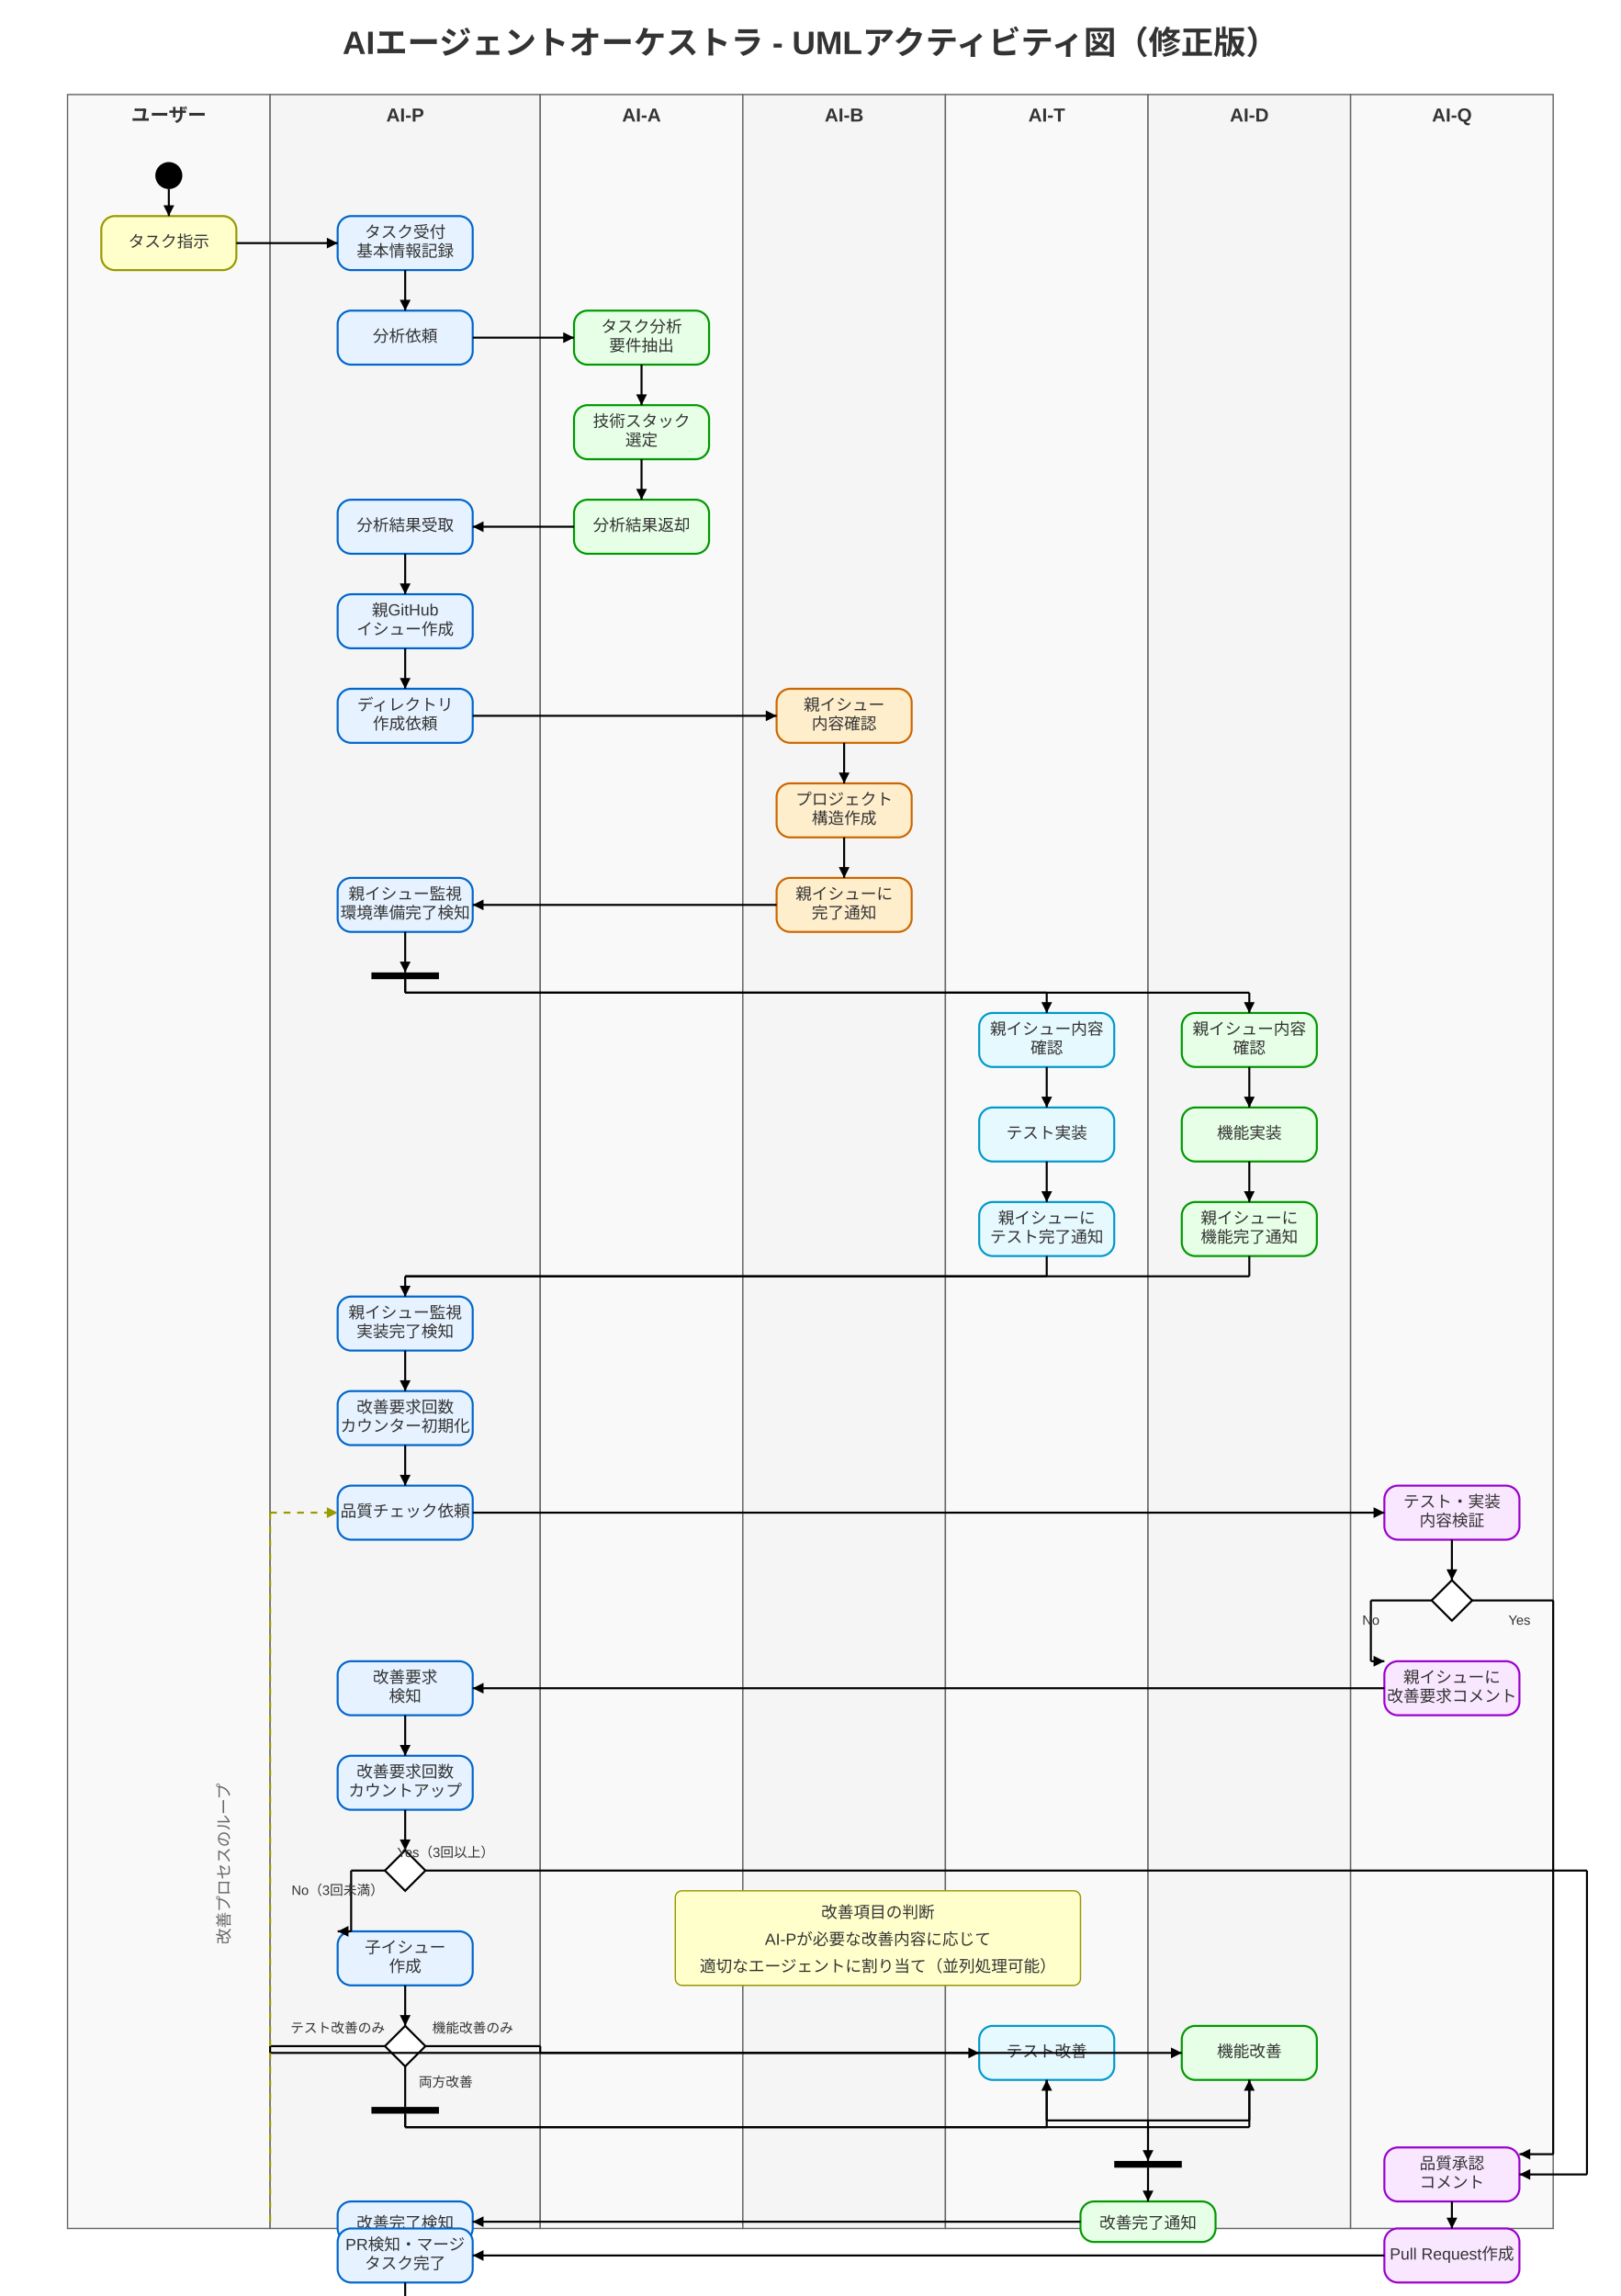
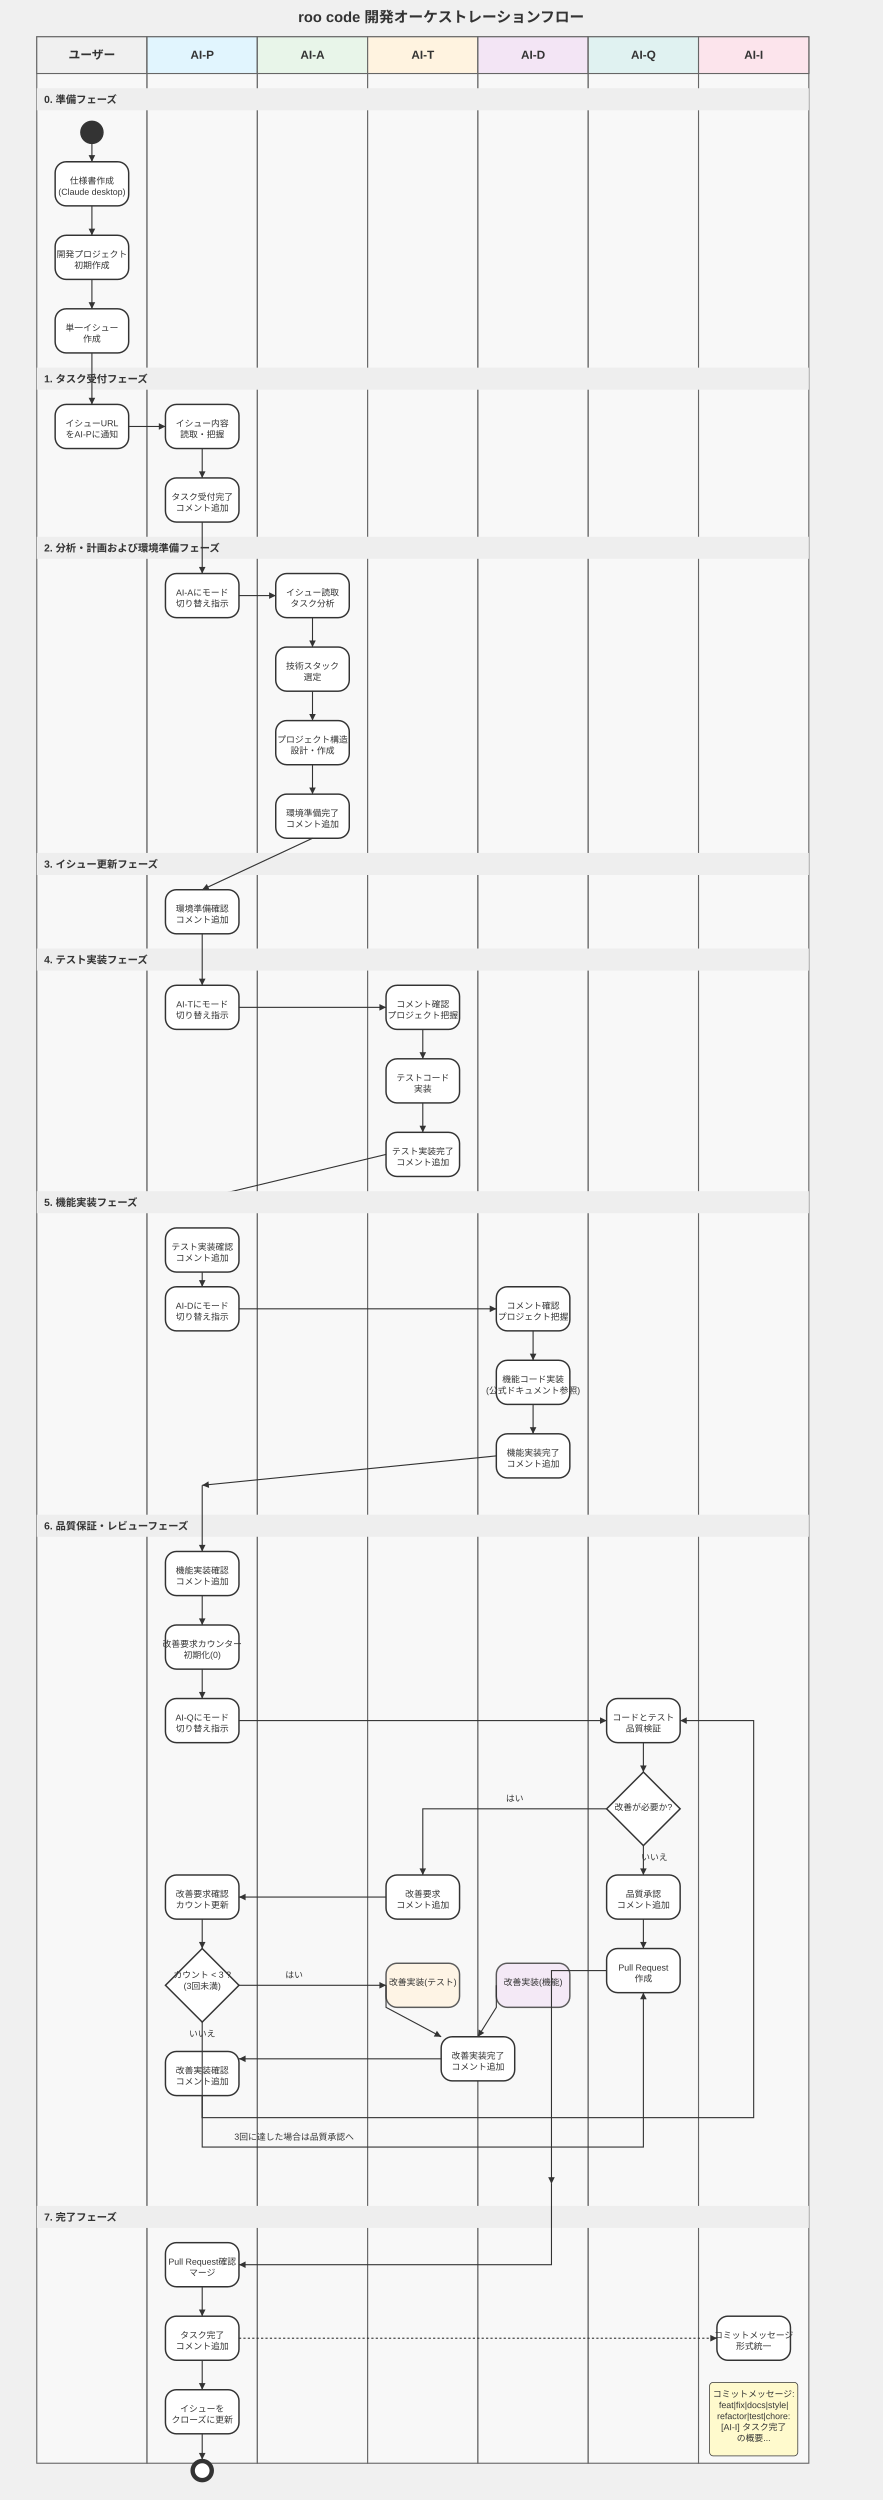
- <svg xmlns="http://www.w3.org/2000/svg" viewBox="0 0 1200 1700">
-   <rect width="1200" height="1700" fill="#ffffff" />
-   <text x="600" y="40" font-family="Arial, sans-serif" font-size="24" font-weight="bold" text-anchor="middle" fill="#333">AIエージェントオーケストラ - UMLアクティビティ図（修正版）</text>
-   <rect x="50" y="70" width="150" height="1580" fill="#f9f9f9" stroke="#666666" stroke-width="1" />
-   <rect x="200" y="70" width="200" height="1580" fill="#f5f5f5" stroke="#666666" stroke-width="1" />
-   <rect x="400" y="70" width="150" height="1580" fill="#f9f9f9" stroke="#666666" stroke-width="1" />
-   <rect x="550" y="70" width="150" height="1580" fill="#f5f5f5" stroke="#666666" stroke-width="1" />
-   <rect x="700" y="70" width="150" height="1580" fill="#f9f9f9" stroke="#666666" stroke-width="1" />
-   <rect x="850" y="70" width="150" height="1580" fill="#f5f5f5" stroke="#666666" stroke-width="1" />
-   <rect x="1000" y="70" width="150" height="1580" fill="#f9f9f9" stroke="#666666" stroke-width="1" />
-   <text x="125" y="90" font-family="Arial, sans-serif" font-size="14" font-weight="bold" text-anchor="middle" fill="#333">ユーザー</text>
-   <text x="300" y="90" font-family="Arial, sans-serif" font-size="14" font-weight="bold" text-anchor="middle" fill="#333">AI-P</text>
-   <text x="475" y="90" font-family="Arial, sans-serif" font-size="14" font-weight="bold" text-anchor="middle" fill="#333">AI-A</text>
-   <text x="625" y="90" font-family="Arial, sans-serif" font-size="14" font-weight="bold" text-anchor="middle" fill="#333">AI-B</text>
-   <text x="775" y="90" font-family="Arial, sans-serif" font-size="14" font-weight="bold" text-anchor="middle" fill="#333">AI-T</text>
-   <text x="925" y="90" font-family="Arial, sans-serif" font-size="14" font-weight="bold" text-anchor="middle" fill="#333">AI-D</text>
-   <text x="1075" y="90" font-family="Arial, sans-serif" font-size="14" font-weight="bold" text-anchor="middle" fill="#333">AI-Q</text>
-   <circle cx="125" cy="130" r="10" fill="#000000" />
-   <rect x="75" y="160" width="100" height="40" rx="10" ry="10" fill="#ffffcc" stroke="#999900" stroke-width="1.5" />
-   <text x="125" y="183" font-family="Arial, sans-serif" font-size="12" text-anchor="middle" fill="#333">タスク指示</text>
-   <line x1="125" y1="140" x2="125" y2="160" stroke="#000000" stroke-width="1.5" />
-   <polygon points="125,160 121,152 129,152" fill="#000000" />
-   <rect x="250" y="160" width="100" height="40" rx="10" ry="10" fill="#e6f2ff" stroke="#0066cc" stroke-width="1.5" />
-   <text x="300" y="176" font-family="Arial, sans-serif" font-size="12" text-anchor="middle" fill="#333">タスク受付</text>
-   <text x="300" y="190" font-family="Arial, sans-serif" font-size="12" text-anchor="middle" fill="#333">基本情報記録</text>
-   <line x1="175" y1="180" x2="250" y2="180" stroke="#000000" stroke-width="1.5" />
-   <polygon points="250,180 242,176 242,184" fill="#000000" />
-   <rect x="250" y="230" width="100" height="40" rx="10" ry="10" fill="#e6f2ff" stroke="#0066cc" stroke-width="1.5" />
-   <text x="300" y="253" font-family="Arial, sans-serif" font-size="12" text-anchor="middle" fill="#333">分析依頼</text>
-   <line x1="300" y1="200" x2="300" y2="230" stroke="#000000" stroke-width="1.5" />
-   <polygon points="300,230 296,222 304,222" fill="#000000" />
-   <rect x="425" y="230" width="100" height="40" rx="10" ry="10" fill="#e6ffe6" stroke="#009900" stroke-width="1.5" />
-   <text x="475" y="246" font-family="Arial, sans-serif" font-size="12" text-anchor="middle" fill="#333">タスク分析</text>
-   <text x="475" y="260" font-family="Arial, sans-serif" font-size="12" text-anchor="middle" fill="#333">要件抽出</text>
-   <line x1="350" y1="250" x2="425" y2="250" stroke="#000000" stroke-width="1.5" />
-   <polygon points="425,250 417,246 417,254" fill="#000000" />
-   <rect x="425" y="300" width="100" height="40" rx="10" ry="10" fill="#e6ffe6" stroke="#009900" stroke-width="1.5" />
-   <text x="475" y="316" font-family="Arial, sans-serif" font-size="12" text-anchor="middle" fill="#333">技術スタック</text>
-   <text x="475" y="330" font-family="Arial, sans-serif" font-size="12" text-anchor="middle" fill="#333">選定</text>
-   <line x1="475" y1="270" x2="475" y2="300" stroke="#000000" stroke-width="1.5" />
-   <polygon points="475,300 471,292 479,292" fill="#000000" />
-   <rect x="425" y="370" width="100" height="40" rx="10" ry="10" fill="#e6ffe6" stroke="#009900" stroke-width="1.5" />
-   <text x="475" y="393" font-family="Arial, sans-serif" font-size="12" text-anchor="middle" fill="#333">分析結果返却</text>
-   <line x1="475" y1="340" x2="475" y2="370" stroke="#000000" stroke-width="1.5" />
-   <polygon points="475,370 471,362 479,362" fill="#000000" />
-   <rect x="250" y="370" width="100" height="40" rx="10" ry="10" fill="#e6f2ff" stroke="#0066cc" stroke-width="1.5" />
-   <text x="300" y="393" font-family="Arial, sans-serif" font-size="12" text-anchor="middle" fill="#333">分析結果受取</text>
-   <line x1="425" y1="390" x2="350" y2="390" stroke="#000000" stroke-width="1.5" />
-   <polygon points="350,390 358,386 358,394" fill="#000000" />
-   <rect x="250" y="440" width="100" height="40" rx="10" ry="10" fill="#e6f2ff" stroke="#0066cc" stroke-width="1.5" />
-   <text x="300" y="456" font-family="Arial, sans-serif" font-size="12" text-anchor="middle" fill="#333">親GitHub</text>
-   <text x="300" y="470" font-family="Arial, sans-serif" font-size="12" text-anchor="middle" fill="#333">イシュー作成</text>
-   <line x1="300" y1="410" x2="300" y2="440" stroke="#000000" stroke-width="1.5" />
-   <polygon points="300,440 296,432 304,432" fill="#000000" />
-   <rect x="250" y="510" width="100" height="40" rx="10" ry="10" fill="#e6f2ff" stroke="#0066cc" stroke-width="1.5" />
-   <text x="300" y="526" font-family="Arial, sans-serif" font-size="12" text-anchor="middle" fill="#333">ディレクトリ</text>
-   <text x="300" y="540" font-family="Arial, sans-serif" font-size="12" text-anchor="middle" fill="#333">作成依頼</text>
-   <line x1="300" y1="480" x2="300" y2="510" stroke="#000000" stroke-width="1.5" />
-   <polygon points="300,510 296,502 304,502" fill="#000000" />
-   <rect x="575" y="510" width="100" height="40" rx="10" ry="10" fill="#ffeecc" stroke="#cc6600" stroke-width="1.5" />
-   <text x="625" y="526" font-family="Arial, sans-serif" font-size="12" text-anchor="middle" fill="#333">親イシュー</text>
-   <text x="625" y="540" font-family="Arial, sans-serif" font-size="12" text-anchor="middle" fill="#333">内容確認</text>
-   <line x1="350" y1="530" x2="575" y2="530" stroke="#000000" stroke-width="1.5" />
-   <polygon points="575,530 567,526 567,534" fill="#000000" />
-   <rect x="575" y="580" width="100" height="40" rx="10" ry="10" fill="#ffeecc" stroke="#cc6600" stroke-width="1.5" />
-   <text x="625" y="596" font-family="Arial, sans-serif" font-size="12" text-anchor="middle" fill="#333">プロジェクト</text>
-   <text x="625" y="610" font-family="Arial, sans-serif" font-size="12" text-anchor="middle" fill="#333">構造作成</text>
-   <line x1="625" y1="550" x2="625" y2="580" stroke="#000000" stroke-width="1.5" />
-   <polygon points="625,580 621,572 629,572" fill="#000000" />
-   <rect x="575" y="650" width="100" height="40" rx="10" ry="10" fill="#ffeecc" stroke="#cc6600" stroke-width="1.5" />
-   <text x="625" y="666" font-family="Arial, sans-serif" font-size="12" text-anchor="middle" fill="#333">親イシューに</text>
-   <text x="625" y="680" font-family="Arial, sans-serif" font-size="12" text-anchor="middle" fill="#333">完了通知</text>
-   <line x1="625" y1="620" x2="625" y2="650" stroke="#000000" stroke-width="1.5" />
-   <polygon points="625,650 621,642 629,642" fill="#000000" />
-   <rect x="250" y="650" width="100" height="40" rx="10" ry="10" fill="#e6f2ff" stroke="#0066cc" stroke-width="1.5" />
-   <text x="300" y="666" font-family="Arial, sans-serif" font-size="12" text-anchor="middle" fill="#333">親イシュー監視</text>
-   <text x="300" y="680" font-family="Arial, sans-serif" font-size="12" text-anchor="middle" fill="#333">環境準備完了検知</text>
-   <line x1="575" y1="670" x2="350" y2="670" stroke="#000000" stroke-width="1.5" />
-   <polygon points="350,670 358,666 358,674" fill="#000000" />
-   <rect x="275" y="720" width="50" height="5" fill="#000000" />
-   <line x1="300" y1="690" x2="300" y2="720" stroke="#000000" stroke-width="1.5" />
-   <polygon points="300,720 296,712 304,712" fill="#000000" />
-   <rect x="725" y="750" width="100" height="40" rx="10" ry="10" fill="#e6f9ff" stroke="#0099cc" stroke-width="1.5" />
-   <text x="775" y="766" font-family="Arial, sans-serif" font-size="12" text-anchor="middle" fill="#333">親イシュー内容</text>
-   <text x="775" y="780" font-family="Arial, sans-serif" font-size="12" text-anchor="middle" fill="#333">確認</text>
-   <line x1="300" y1="725" x2="300" y2="735" stroke="#000000" stroke-width="1.5" />
-   <line x1="300" y1="735" x2="775" y2="735" stroke="#000000" stroke-width="1.5" />
-   <line x1="775" y1="735" x2="775" y2="750" stroke="#000000" stroke-width="1.5" />
-   <polygon points="775,750 771,742 779,742" fill="#000000" />
-   <rect x="725" y="820" width="100" height="40" rx="10" ry="10" fill="#e6f9ff" stroke="#0099cc" stroke-width="1.5" />
-   <text x="775" y="843" font-family="Arial, sans-serif" font-size="12" text-anchor="middle" fill="#333">テスト実装</text>
-   <line x1="775" y1="790" x2="775" y2="820" stroke="#000000" stroke-width="1.5" />
-   <polygon points="775,820 771,812 779,812" fill="#000000" />
-   <rect x="725" y="890" width="100" height="40" rx="10" ry="10" fill="#e6f9ff" stroke="#0099cc" stroke-width="1.5" />
-   <text x="775" y="906" font-family="Arial, sans-serif" font-size="12" text-anchor="middle" fill="#333">親イシューに</text>
-   <text x="775" y="920" font-family="Arial, sans-serif" font-size="12" text-anchor="middle" fill="#333">テスト完了通知</text>
-   <line x1="775" y1="860" x2="775" y2="890" stroke="#000000" stroke-width="1.5" />
-   <polygon points="775,890 771,882 779,882" fill="#000000" />
-   <rect x="875" y="750" width="100" height="40" rx="10" ry="10" fill="#e6ffe6" stroke="#009900" stroke-width="1.5" />
-   <text x="925" y="766" font-family="Arial, sans-serif" font-size="12" text-anchor="middle" fill="#333">親イシュー内容</text>
-   <text x="925" y="780" font-family="Arial, sans-serif" font-size="12" text-anchor="middle" fill="#333">確認</text>
-   <line x1="300" y1="725" x2="300" y2="735" stroke="#000000" stroke-width="1.5" />
-   <line x1="300" y1="735" x2="925" y2="735" stroke="#000000" stroke-width="1.5" />
-   <line x1="925" y1="735" x2="925" y2="750" stroke="#000000" stroke-width="1.5" />
-   <polygon points="925,750 921,742 929,742" fill="#000000" />
-   <rect x="875" y="820" width="100" height="40" rx="10" ry="10" fill="#e6ffe6" stroke="#009900" stroke-width="1.5" />
-   <text x="925" y="843" font-family="Arial, sans-serif" font-size="12" text-anchor="middle" fill="#333">機能実装</text>
-   <line x1="925" y1="790" x2="925" y2="820" stroke="#000000" stroke-width="1.5" />
-   <polygon points="925,820 921,812 929,812" fill="#000000" />
-   <rect x="875" y="890" width="100" height="40" rx="10" ry="10" fill="#e6ffe6" stroke="#009900" stroke-width="1.5" />
-   <text x="925" y="906" font-family="Arial, sans-serif" font-size="12" text-anchor="middle" fill="#333">親イシューに</text>
-   <text x="925" y="920" font-family="Arial, sans-serif" font-size="12" text-anchor="middle" fill="#333">機能完了通知</text>
-   <line x1="925" y1="860" x2="925" y2="890" stroke="#000000" stroke-width="1.5" />
-   <polygon points="925,890 921,882 929,882" fill="#000000" />
-   <rect x="250" y="960" width="100" height="40" rx="10" ry="10" fill="#e6f2ff" stroke="#0066cc" stroke-width="1.5" />
-   <text x="300" y="976" font-family="Arial, sans-serif" font-size="12" text-anchor="middle" fill="#333">親イシュー監視</text>
-   <text x="300" y="990" font-family="Arial, sans-serif" font-size="12" text-anchor="middle" fill="#333">実装完了検知</text>
-   <line x1="775" y1="930" x2="775" y2="945" stroke="#000000" stroke-width="1.5" />
-   <line x1="775" y1="945" x2="300" y2="945" stroke="#000000" stroke-width="1.5" />
-   <line x1="300" y1="945" x2="300" y2="960" stroke="#000000" stroke-width="1.5" />
-   <polygon points="300,960 296,952 304,952" fill="#000000" />
-   <line x1="925" y1="930" x2="925" y2="945" stroke="#000000" stroke-width="1.5" />
-   <line x1="925" y1="945" x2="300" y2="945" stroke="#000000" stroke-width="1.5" />
-   <rect x="250" y="1030" width="100" height="40" rx="10" ry="10" fill="#e6f2ff" stroke="#0066cc" stroke-width="1.5" />
-   <text x="300" y="1046" font-family="Arial, sans-serif" font-size="12" text-anchor="middle" fill="#333">改善要求回数</text>
-   <text x="300" y="1060" font-family="Arial, sans-serif" font-size="12" text-anchor="middle" fill="#333">カウンター初期化</text>
-   <line x1="300" y1="1000" x2="300" y2="1030" stroke="#000000" stroke-width="1.5" />
-   <polygon points="300,1030 296,1022 304,1022" fill="#000000" />
-   <rect x="250" y="1100" width="100" height="40" rx="10" ry="10" fill="#e6f2ff" stroke="#0066cc" stroke-width="1.5" />
-   <text x="300" y="1123" font-family="Arial, sans-serif" font-size="12" text-anchor="middle" fill="#333">品質チェック依頼</text>
-   <line x1="300" y1="1070" x2="300" y2="1100" stroke="#000000" stroke-width="1.5" />
-   <polygon points="300,1100 296,1092 304,1092" fill="#000000" />
-   <rect x="1025" y="1100" width="100" height="40" rx="10" ry="10" fill="#f9e6ff" stroke="#9900cc" stroke-width="1.5" />
-   <text x="1075" y="1116" font-family="Arial, sans-serif" font-size="12" text-anchor="middle" fill="#333">テスト・実装</text>
-   <text x="1075" y="1130" font-family="Arial, sans-serif" font-size="12" text-anchor="middle" fill="#333">内容検証</text>
-   <line x1="350" y1="1120" x2="1025" y2="1120" stroke="#000000" stroke-width="1.5" />
-   <polygon points="1025,1120 1017,1116 1017,1124" fill="#000000" />
-   <polygon points="1075,1170 1090,1185 1075,1200 1060,1185" fill="#ffffff" stroke="#000000" stroke-width="1.5" />
-   <line x1="1075" y1="1140" x2="1075" y2="1170" stroke="#000000" stroke-width="1.5" />
-   <polygon points="1075,1170 1071,1162 1079,1162" fill="#000000" />
-   <rect x="1025" y="1230" width="100" height="40" rx="10" ry="10" fill="#f9e6ff" stroke="#9900cc" stroke-width="1.5" />
-   <text x="1075" y="1246" font-family="Arial, sans-serif" font-size="12" text-anchor="middle" fill="#333">親イシューに</text>
-   <text x="1075" y="1260" font-family="Arial, sans-serif" font-size="12" text-anchor="middle" fill="#333">改善要求コメント</text>
-   <line x1="1060" y1="1185" x2="1015" y2="1185" stroke="#000000" stroke-width="1.5" />
-   <line x1="1015" y1="1185" x2="1015" y2="1230" stroke="#000000" stroke-width="1.5" />
-   <line x1="1015" y1="1230" x2="1025" y2="1230" stroke="#000000" stroke-width="1.5" />
-   <polygon points="1025,1230 1017,1226 1017,1234" fill="#000000" />
-   <text x="1015" y="1203" font-family="Arial, sans-serif" font-size="10" text-anchor="middle" fill="#333">No</text>
-   <rect x="250" y="1230" width="100" height="40" rx="10" ry="10" fill="#e6f2ff" stroke="#0066cc" stroke-width="1.5" />
-   <text x="300" y="1246" font-family="Arial, sans-serif" font-size="12" text-anchor="middle" fill="#333">改善要求</text>
-   <text x="300" y="1260" font-family="Arial, sans-serif" font-size="12" text-anchor="middle" fill="#333">検知</text>
-   <line x1="1025" y1="1250" x2="350" y2="1250" stroke="#000000" stroke-width="1.5" />
-   <polygon points="350,1250 358,1246 358,1254" fill="#000000" />
-   <rect x="250" y="1300" width="100" height="40" rx="10" ry="10" fill="#e6f2ff" stroke="#0066cc" stroke-width="1.5" />
-   <text x="300" y="1316" font-family="Arial, sans-serif" font-size="12" text-anchor="middle" fill="#333">改善要求回数</text>
-   <text x="300" y="1330" font-family="Arial, sans-serif" font-size="12" text-anchor="middle" fill="#333">カウントアップ</text>
-   <line x1="300" y1="1270" x2="300" y2="1300" stroke="#000000" stroke-width="1.5" />
-   <polygon points="300,1300 296,1292 304,1292" fill="#000000" />
-   <polygon points="300,1370 315,1385 300,1400 285,1385" fill="#ffffff" stroke="#000000" stroke-width="1.5" />
-   <line x1="300" y1="1340" x2="300" y2="1370" stroke="#000000" stroke-width="1.5" />
-   <polygon points="300,1370 296,1362 304,1362" fill="#000000" />
-   <rect x="1025" y="1590" width="100" height="40" rx="10" ry="10" fill="#f9e6ff" stroke="#9900cc" stroke-width="1.5" />
-   <text x="1075" y="1606" font-family="Arial, sans-serif" font-size="12" text-anchor="middle" fill="#333">品質承認</text>
-   <text x="1075" y="1620" font-family="Arial, sans-serif" font-size="12" text-anchor="middle" fill="#333">コメント</text>
-   <line x1="1090" y1="1185" x2="1150" y2="1185" stroke="#000000" stroke-width="1.5" />
-   <line x1="1150" y1="1185" x2="1150" y2="1595" stroke="#000000" stroke-width="1.5" />
-   <line x1="1150" y1="1595" x2="1125" y2="1595" stroke="#000000" stroke-width="1.5" />
-   <polygon points="1125,1595 1133,1591 1133,1599" fill="#000000" />
-   <text x="1125" y="1203" font-family="Arial, sans-serif" font-size="10" text-anchor="middle" fill="#333">Yes</text>
-   <line x1="315" y1="1385" x2="1175" y2="1385" stroke="#000000" stroke-width="1.5" />
-   <line x1="1175" y1="1385" x2="1175" y2="1610" stroke="#000000" stroke-width="1.5" />
-   <line x1="1175" y1="1610" x2="1125" y2="1610" stroke="#000000" stroke-width="1.5" />
-   <polygon points="1125,1610 1133,1606 1133,1614" fill="#000000" />
-   <text x="330" y="1375" font-family="Arial, sans-serif" font-size="10" text-anchor="middle" fill="#333">Yes（3回以上）</text>
-   <rect x="250" y="1430" width="100" height="40" rx="10" ry="10" fill="#e6f2ff" stroke="#0066cc" stroke-width="1.5" />
-   <text x="300" y="1446" font-family="Arial, sans-serif" font-size="12" text-anchor="middle" fill="#333">子イシュー</text>
-   <text x="300" y="1460" font-family="Arial, sans-serif" font-size="12" text-anchor="middle" fill="#333">作成</text>
-   <line x1="285" y1="1385" x2="260" y2="1385" stroke="#000000" stroke-width="1.5" />
-   <line x1="260" y1="1385" x2="260" y2="1430" stroke="#000000" stroke-width="1.5" />
-   <line x1="260" y1="1430" x2="250" y2="1430" stroke="#000000" stroke-width="1.5" />
-   <polygon points="250,1430 258,1426 258,1434" fill="#000000" />
-   <text x="250" y="1403" font-family="Arial, sans-serif" font-size="10" text-anchor="middle" fill="#333">No（3回未満）</text>
-   <polygon points="300,1500 315,1515 300,1530 285,1515" fill="#ffffff" stroke="#000000" stroke-width="1.5" />
-   <line x1="300" y1="1470" x2="300" y2="1500" stroke="#000000" stroke-width="1.5" />
-   <polygon points="300,1500 296,1492 304,1492" fill="#000000" />
-   <line x1="285" y1="1515" x2="200" y2="1515" stroke="#000000" stroke-width="1.5" />
-   <text x="250" y="1505" font-family="Arial, sans-serif" font-size="10" text-anchor="middle" fill="#333">テスト改善のみ</text>
-   <line x1="315" y1="1515" x2="400" y2="1515" stroke="#000000" stroke-width="1.5" />
-   <text x="350" y="1505" font-family="Arial, sans-serif" font-size="10" text-anchor="middle" fill="#333">機能改善のみ</text>
-   <line x1="300" y1="1530" x2="300" y2="1560" stroke="#000000" stroke-width="1.5" />
-   <text x="330" y="1545" font-family="Arial, sans-serif" font-size="10" text-anchor="middle" fill="#333">両方改善</text>
-   <rect x="275" y="1560" width="50" height="5" fill="#000000" />
-   <rect x="725" y="1500" width="100" height="40" rx="10" ry="10" fill="#e6f9ff" stroke="#0099cc" stroke-width="1.5" />
-   <text x="775" y="1523" font-family="Arial, sans-serif" font-size="12" text-anchor="middle" fill="#333">テスト改善</text>
-   <line x1="200" y1="1515" x2="200" y2="1520" stroke="#000000" stroke-width="1.5" />
-   <line x1="200" y1="1520" x2="725" y2="1520" stroke="#000000" stroke-width="1.5" />
-   <polygon points="725,1520 717,1516 717,1524" fill="#000000" />
-   <rect x="875" y="1500" width="100" height="40" rx="10" ry="10" fill="#e6ffe6" stroke="#009900" stroke-width="1.5" />
-   <text x="925" y="1523" font-family="Arial, sans-serif" font-size="12" text-anchor="middle" fill="#333">機能改善</text>
-   <line x1="400" y1="1515" x2="400" y2="1520" stroke="#000000" stroke-width="1.5" />
-   <line x1="400" y1="1520" x2="875" y2="1520" stroke="#000000" stroke-width="1.5" />
-   <polygon points="875,1520 867,1516 867,1524" fill="#000000" />
-   <line x1="300" y1="1565" x2="300" y2="1575" stroke="#000000" stroke-width="1.5" />
-   <line x1="300" y1="1575" x2="775" y2="1575" stroke="#000000" stroke-width="1.5" />
-   <line x1="775" y1="1575" x2="775" y2="1540" stroke="#000000" stroke-width="1.5" />
-   <polygon points="775,1540 771,1548 779,1548" fill="#000000" />
-   <line x1="300" y1="1565" x2="300" y2="1575" stroke="#000000" stroke-width="1.5" />
-   <line x1="300" y1="1575" x2="925" y2="1575" stroke="#000000" stroke-width="1.5" />
-   <line x1="925" y1="1575" x2="925" y2="1540" stroke="#000000" stroke-width="1.5" />
-   <polygon points="925,1540 921,1548 929,1548" fill="#000000" />
-   <rect x="825" y="1600" width="50" height="5" fill="#000000" />
-   <line x1="775" y1="1540" x2="775" y2="1570" stroke="#000000" stroke-width="1.5" />
-   <line x1="775" y1="1570" x2="850" y2="1570" stroke="#000000" stroke-width="1.5" />
-   <line x1="850" y1="1570" x2="850" y2="1600" stroke="#000000" stroke-width="1.5" />
-   <polygon points="850,1600 846,1592 854,1592" fill="#000000" />
-   <line x1="925" y1="1540" x2="925" y2="1570" stroke="#000000" stroke-width="1.5" />
-   <line x1="925" y1="1570" x2="850" y2="1570" stroke="#000000" stroke-width="1.5" />
-   <rect x="800" y="1630" width="100" height="30" rx="10" ry="10" fill="#e6ffe6" stroke="#009900" stroke-width="1.5" />
-   <text x="850" y="1650" font-family="Arial, sans-serif" font-size="12" text-anchor="middle" fill="#333">改善完了通知</text>
-   <line x1="850" y1="1605" x2="850" y2="1630" stroke="#000000" stroke-width="1.5" />
-   <polygon points="850,1630 846,1622 854,1622" fill="#000000" />
-   <rect x="250" y="1630" width="100" height="30" rx="10" ry="10" fill="#e6f2ff" stroke="#0066cc" stroke-width="1.5" />
-   <text x="300" y="1650" font-family="Arial, sans-serif" font-size="12" text-anchor="middle" fill="#333">改善完了検知</text>
-   <line x1="800" y1="1645" x2="350" y2="1645" stroke="#000000" stroke-width="1.5" />
-   <polygon points="350,1645 358,1641 358,1649" fill="#000000" />
-   <rect x="1025" y="1650" width="100" height="40" rx="10" ry="10" fill="#f9e6ff" stroke="#9900cc" stroke-width="1.5" />
-   <text x="1075" y="1673" font-family="Arial, sans-serif" font-size="12" text-anchor="middle" fill="#333">Pull Request作成</text>
-   <line x1="1075" y1="1630" x2="1075" y2="1650" stroke="#000000" stroke-width="1.5" />
-   <polygon points="1075,1650 1071,1642 1079,1642" fill="#000000" />
-   <rect x="250" y="1650" width="100" height="40" rx="10" ry="10" fill="#e6f2ff" stroke="#0066cc" stroke-width="1.5" />
-   <text x="300" y="1666" font-family="Arial, sans-serif" font-size="12" text-anchor="middle" fill="#333">PR検知・マージ</text>
-   <text x="300" y="1680" font-family="Arial, sans-serif" font-size="12" text-anchor="middle" fill="#333">タスク完了</text>
-   <line x1="1025" y1="1670" x2="350" y2="1670" stroke="#000000" stroke-width="1.5" />
-   <polygon points="350,1670 358,1666 358,1674" fill="#000000" />
-   <circle cx="300" cy="1720" r="10" fill="#ffffff" stroke="#000000" stroke-width="2" />
-   <circle cx="300" cy="1720" r="6" fill="#000000" />
-   <line x1="300" y1="1690" x2="300" y2="1710" stroke="#000000" stroke-width="1.5" />
-   <polygon points="300,1710 296,1702 304,1702" fill="#000000" />
-   <line x1="300" y1="1660" x2="300" y2="1680" stroke="#999900" stroke-width="0" />
-   <line x1="200" y1="1645" x2="200" y2="1120" stroke="#999900" stroke-width="1.5" stroke-dasharray="5,5" />
-   <line x1="200" y1="1120" x2="250" y2="1120" stroke="#999900" stroke-width="1.5" stroke-dasharray="5,5" />
-   <polygon points="250,1120 242,1116 242,1124" fill="#999900" />
-   <text x="170" y="1380" font-family="Arial, sans-serif" font-size="12" text-anchor="middle" fill="#666666" transform="rotate(-90 170,1380)">改善プロセスのループ</text>
-   <rect x="500" y="1400" width="300" height="70" rx="5" ry="5" fill="#ffffcc" stroke="#999900" stroke-width="1" />
-   <text x="650" y="1420" font-family="Arial, sans-serif" font-size="12" text-anchor="middle" fill="#333">改善項目の判断</text>
-   <text x="650" y="1440" font-family="Arial, sans-serif" font-size="12" text-anchor="middle" fill="#333">AI-Pが必要な改善内容に応じて</text>
-   <text x="650" y="1460" font-family="Arial, sans-serif" font-size="12" text-anchor="middle" fill="#333">適切なエージェントに割り当て（並列処理可能）</text>
+ <svg xmlns="http://www.w3.org/2000/svg" width="1200" height="3400" viewBox="0 0 1200 3400">
+   <defs>
+     <marker id="arrow" viewBox="0 0 10 10" refX="10" refY="5" markerWidth="6" markerHeight="6" orient="auto">
+       <path d="M 0 0 L 10 5 L 0 10 z" fill="#333" />
+     </marker>
+     <style type="text/css">
+       /* UML Activity styles */
+       .activity {
+         fill: #fff;
+         stroke: #333;
+         stroke-width: 2;
+         rx: 15;
+         ry: 15;
+       }
+ 
+       .swimlane {
+         fill: #f8f8f8;
+         stroke: #666;
+         stroke-width: 1.5;
+         stroke-dasharray: none;
+       }
+ 
+       .swimlane-header {
+         fill: #f0f0f0;
+         stroke: #666;
+         stroke-width: 1.5;
+       }
+ 
+       .decision {
+         fill: #fff;
+         stroke: #333;
+         stroke-width: 2;
+       }
+ 
+       .start-end {
+         fill: #333;
+         stroke: #333;
+         stroke-width: 2;
+       }
+ 
+       .end-node {
+         fill: #fff;
+         stroke: #333;
+         stroke-width: 3;
+       }
+ 
+       .control-flow {
+         stroke: #333;
+         stroke-width: 1.5;
+         fill: none;
+         marker-end: url(#arrow);
+       }
+ 
+       .agent-p { fill: #e1f5fe; }
+       .agent-a { fill: #e8f5e9; }
+       .agent-t { fill: #fff3e0; }
+       .agent-d { fill: #f3e5f5; }
+       .agent-q { fill: #e0f2f1; }
+       .agent-i { fill: #fce4ec; }
+ 
+       /* Text styles */
+       text {
+         font-family: Arial, sans-serif;
+         font-size: 12px;
+         fill: #333;
+       }
+ 
+       .title {
+         font-size: 20px;
+         font-weight: bold;
+         text-anchor: middle;
+       }
+ 
+       .swimlane-title {
+         font-size: 16px;
+         font-weight: bold;
+         text-anchor: middle;
+       }
+ 
+       .activity-label {
+         font-size: 12px;
+         text-anchor: middle;
+       }
+ 
+       .phase-label {
+         font-size: 14px;
+         font-weight: bold;
+       }
+ 
+       .note {
+         fill: #fffacd;
+         stroke: #333;
+         stroke-width: 1;
+         rx: 5;
+         ry: 5;
+       }
+     </style>
+   </defs>
+   <text x="600" y="30" class="title">roo code 開発オーケストレーションフロー</text>
+   <g id="swimlanes">
+     <rect x="50" y="50" width="150" height="3300" class="swimlane" />
+     <rect x="50" y="50" width="150" height="50" class="swimlane-header" />
+     <text x="125" y="80" class="swimlane-title">ユーザー</text>
+     <rect x="200" y="50" width="150" height="3300" class="swimlane" />
+     <rect x="200" y="50" width="150" height="50" class="swimlane-header agent-p" />
+     <text x="275" y="80" class="swimlane-title">AI-P</text>
+     <rect x="350" y="50" width="150" height="3300" class="swimlane" />
+     <rect x="350" y="50" width="150" height="50" class="swimlane-header agent-a" />
+     <text x="425" y="80" class="swimlane-title">AI-A</text>
+     <rect x="500" y="50" width="150" height="3300" class="swimlane" />
+     <rect x="500" y="50" width="150" height="50" class="swimlane-header agent-t" />
+     <text x="575" y="80" class="swimlane-title">AI-T</text>
+     <rect x="650" y="50" width="150" height="3300" class="swimlane" />
+     <rect x="650" y="50" width="150" height="50" class="swimlane-header agent-d" />
+     <text x="725" y="80" class="swimlane-title">AI-D</text>
+     <rect x="800" y="50" width="150" height="3300" class="swimlane" />
+     <rect x="800" y="50" width="150" height="50" class="swimlane-header agent-q" />
+     <text x="875" y="80" class="swimlane-title">AI-Q</text>
+     <rect x="950" y="50" width="150" height="3300" class="swimlane" />
+     <rect x="950" y="50" width="150" height="50" class="swimlane-header agent-i" />
+     <text x="1025" y="80" class="swimlane-title">AI-I</text>
+   </g>
+   <rect x="50" y="120" width="1050" height="30" fill="#eee" stroke="none" />
+   <text x="60" y="140" class="phase-label">0. 準備フェーズ</text>
+   <circle cx="125" cy="180" r="15" class="start-end" />
+   <rect x="75" y="220" width="100" height="60" class="activity" />
+   <text x="125" y="250" class="activity-label">仕様書作成</text>
+   <text x="125" y="265" class="activity-label">(Claude desktop)</text>
+   <rect x="75" y="320" width="100" height="60" class="activity" />
+   <text x="125" y="350" class="activity-label">開発プロジェクト</text>
+   <text x="125" y="365" class="activity-label">初期作成</text>
+   <rect x="75" y="420" width="100" height="60" class="activity" />
+   <text x="125" y="450" class="activity-label">単一イシュー</text>
+   <text x="125" y="465" class="activity-label">作成</text>
+   <path d="M 125,195 L 125,220" class="control-flow" />
+   <path d="M 125,280 L 125,320" class="control-flow" />
+   <path d="M 125,380 L 125,420" class="control-flow" />
+   <rect x="50" y="500" width="1050" height="30" fill="#eee" stroke="none" />
+   <text x="60" y="520" class="phase-label">1. タスク受付フェーズ</text>
+   <rect x="75" y="550" width="100" height="60" class="activity" />
+   <text x="125" y="580" class="activity-label">イシューURL</text>
+   <text x="125" y="595" class="activity-label">をAI-Pに通知</text>
+   <rect x="225" y="550" width="100" height="60" class="activity" />
+   <text x="275" y="580" class="activity-label">イシュー内容</text>
+   <text x="275" y="595" class="activity-label">読取・把握</text>
+   <rect x="225" y="650" width="100" height="60" class="activity" />
+   <text x="275" y="680" class="activity-label">タスク受付完了</text>
+   <text x="275" y="695" class="activity-label">コメント追加</text>
+   <path d="M 125,480 L 125,550" class="control-flow" />
+   <path d="M 175,580 L 225,580" class="control-flow" />
+   <path d="M 275,610 L 275,650" class="control-flow" />
+   <rect x="50" y="730" width="1050" height="30" fill="#eee" stroke="none" />
+   <text x="60" y="750" class="phase-label">2. 分析・計画および環境準備フェーズ</text>
+   <rect x="225" y="780" width="100" height="60" class="activity" />
+   <text x="275" y="810" class="activity-label">AI-Aにモード</text>
+   <text x="275" y="825" class="activity-label">切り替え指示</text>
+   <rect x="375" y="780" width="100" height="60" class="activity" />
+   <text x="425" y="810" class="activity-label">イシュー読取</text>
+   <text x="425" y="825" class="activity-label">タスク分析</text>
+   <rect x="375" y="880" width="100" height="60" class="activity" />
+   <text x="425" y="910" class="activity-label">技術スタック</text>
+   <text x="425" y="925" class="activity-label">選定</text>
+   <rect x="375" y="980" width="100" height="60" class="activity" />
+   <text x="425" y="1010" class="activity-label">プロジェクト構造</text>
+   <text x="425" y="1025" class="activity-label">設計・作成</text>
+   <rect x="375" y="1080" width="100" height="60" class="activity" />
+   <text x="425" y="1110" class="activity-label">環境準備完了</text>
+   <text x="425" y="1125" class="activity-label">コメント追加</text>
+   <path d="M 275,710 L 275,780" class="control-flow" />
+   <path d="M 325,810 L 375,810" class="control-flow" />
+   <path d="M 425,840 L 425,880" class="control-flow" />
+   <path d="M 425,940 L 425,980" class="control-flow" />
+   <path d="M 425,1040 L 425,1080" class="control-flow" />
+   <rect x="50" y="1160" width="1050" height="30" fill="#eee" stroke="none" />
+   <text x="60" y="1180" class="phase-label">3. イシュー更新フェーズ</text>
+   <rect x="225" y="1210" width="100" height="60" class="activity" />
+   <text x="275" y="1240" class="activity-label">環境準備確認</text>
+   <text x="275" y="1255" class="activity-label">コメント追加</text>
+   <rect x="50" y="1290" width="1050" height="30" fill="#eee" stroke="none" />
+   <text x="60" y="1310" class="phase-label">4. テスト実装フェーズ</text>
+   <rect x="225" y="1340" width="100" height="60" class="activity" />
+   <text x="275" y="1370" class="activity-label">AI-Tにモード</text>
+   <text x="275" y="1385" class="activity-label">切り替え指示</text>
+   <rect x="525" y="1340" width="100" height="60" class="activity" />
+   <text x="575" y="1370" class="activity-label">コメント確認</text>
+   <text x="575" y="1385" class="activity-label">プロジェクト把握</text>
+   <rect x="525" y="1440" width="100" height="60" class="activity" />
+   <text x="575" y="1470" class="activity-label">テストコード</text>
+   <text x="575" y="1485" class="activity-label">実装</text>
+   <rect x="525" y="1540" width="100" height="60" class="activity" />
+   <text x="575" y="1570" class="activity-label">テスト実装完了</text>
+   <text x="575" y="1585" class="activity-label">コメント追加</text>
+   <path d="M 425,1140 L 275,1210" class="control-flow" />
+   <path d="M 275,1270 L 275,1340" class="control-flow" />
+   <path d="M 325,1370 L 525,1370" class="control-flow" />
+   <path d="M 575,1400 L 575,1440" class="control-flow" />
+   <path d="M 575,1500 L 575,1540" class="control-flow" />
+   <path d="M 525,1570 L 275,1630" class="control-flow" />
+   <rect x="50" y="1620" width="1050" height="30" fill="#eee" stroke="none" />
+   <text x="60" y="1640" class="phase-label">5. 機能実装フェーズ</text>
+   <rect x="225" y="1670" width="100" height="60" class="activity" />
+   <text x="275" y="1700" class="activity-label">テスト実装確認</text>
+   <text x="275" y="1715" class="activity-label">コメント追加</text>
+   <rect x="225" y="1750" width="100" height="60" class="activity" />
+   <text x="275" y="1780" class="activity-label">AI-Dにモード</text>
+   <text x="275" y="1795" class="activity-label">切り替え指示</text>
+   <rect x="675" y="1750" width="100" height="60" class="activity" />
+   <text x="725" y="1780" class="activity-label">コメント確認</text>
+   <text x="725" y="1795" class="activity-label">プロジェクト把握</text>
+   <rect x="675" y="1850" width="100" height="60" class="activity" />
+   <text x="725" y="1880" class="activity-label">機能コード実装</text>
+   <text x="725" y="1895" class="activity-label">(公式ドキュメント参照)</text>
+   <rect x="675" y="1950" width="100" height="60" class="activity" />
+   <text x="725" y="1980" class="activity-label">機能実装完了</text>
+   <text x="725" y="1995" class="activity-label">コメント追加</text>
+   <path d="M 275,1730 L 275,1750" class="control-flow" />
+   <path d="M 325,1780 L 675,1780" class="control-flow" />
+   <path d="M 725,1810 L 725,1850" class="control-flow" />
+   <path d="M 725,1910 L 725,1950" class="control-flow" />
+   <path d="M 675,1980 L 275,2020" class="control-flow" />
+   <rect x="50" y="2060" width="1050" height="30" fill="#eee" stroke="none" />
+   <text x="60" y="2080" class="phase-label">6. 品質保証・レビューフェーズ</text>
+   <rect x="225" y="2110" width="100" height="60" class="activity" />
+   <text x="275" y="2140" class="activity-label">機能実装確認</text>
+   <text x="275" y="2155" class="activity-label">コメント追加</text>
+   <rect x="225" y="2210" width="100" height="60" class="activity" />
+   <text x="275" y="2240" class="activity-label">改善要求カウンター</text>
+   <text x="275" y="2255" class="activity-label">初期化(0)</text>
+   <rect x="225" y="2310" width="100" height="60" class="activity" />
+   <text x="275" y="2340" class="activity-label">AI-Qにモード</text>
+   <text x="275" y="2355" class="activity-label">切り替え指示</text>
+   <rect x="825" y="2310" width="100" height="60" class="activity" />
+   <text x="875" y="2340" class="activity-label">コードとテスト</text>
+   <text x="875" y="2355" class="activity-label">品質検証</text>
+   <polygon points="875,2410 925,2460 875,2510 825,2460" class="decision" />
+   <text x="875" y="2462" class="activity-label">改善が必要か?</text>
+   <rect x="825" y="2550" width="100" height="60" class="activity" />
+   <text x="875" y="2580" class="activity-label">品質承認</text>
+   <text x="875" y="2595" class="activity-label">コメント追加</text>
+   <rect x="825" y="2650" width="100" height="60" class="activity" />
+   <text x="875" y="2680" class="activity-label">Pull Request</text>
+   <text x="875" y="2695" class="activity-label">作成</text>
+   <rect x="525" y="2550" width="100" height="60" class="activity" />
+   <text x="575" y="2580" class="activity-label">改善要求</text>
+   <text x="575" y="2595" class="activity-label">コメント追加</text>
+   <rect x="225" y="2550" width="100" height="60" class="activity" />
+   <text x="275" y="2580" class="activity-label">改善要求確認</text>
+   <text x="275" y="2595" class="activity-label">カウント更新</text>
+   <polygon points="275,2650 325,2700 275,2750 225,2700" class="decision" />
+   <text x="275" y="2690" class="activity-label">カウント &lt; 3 ?</text>
+   <text x="275" y="2705" class="activity-label">(3回未満)</text>
+   <rect x="525" y="2670" width="100" height="60" class="activity agent-t" opacity="0.8" />
+   <text x="575" y="2700" class="activity-label">改善実装(テスト)</text>
+   <rect x="675" y="2670" width="100" height="60" class="activity agent-d" opacity="0.8" />
+   <text x="725" y="2700" class="activity-label">改善実装(機能)</text>
+   <rect x="600" y="2770" width="100" height="60" class="activity" />
+   <text x="650" y="2800" class="activity-label">改善実装完了</text>
+   <text x="650" y="2815" class="activity-label">コメント追加</text>
+   <rect x="225" y="2790" width="100" height="60" class="activity" />
+   <text x="275" y="2820" class="activity-label">改善実装確認</text>
+   <text x="275" y="2835" class="activity-label">コメント追加</text>
+   <path d="M 275,2020 L 275,2110" class="control-flow" />
+   <path d="M 275,2170 L 275,2210" class="control-flow" />
+   <path d="M 275,2270 L 275,2310" class="control-flow" />
+   <path d="M 325,2340 L 825,2340" class="control-flow" />
+   <path d="M 875,2370 L 875,2410" class="control-flow" />
+   <path d="M 875,2510 L 875,2550" class="control-flow" />
+   <text x="890" y="2530" class="activity-label">いいえ</text>
+   <path d="M 825,2460 L 575,2460 L 575,2550" class="control-flow" />
+   <text x="700" y="2450" class="activity-label">はい</text>
+   <path d="M 525,2580 L 325,2580" class="control-flow" />
+   <path d="M 275,2610 L 275,2650" class="control-flow" />
+   <path d="M 325,2700 L 525,2700" class="control-flow" />
+   <text x="400" y="2690" class="activity-label">はい</text>
+   <path d="M 525,2700 L 525,2730 L 600,2770" class="control-flow" />
+   <path d="M 675,2700 L 675,2730 L 650,2770" class="control-flow" />
+   <path d="M 600,2800 L 325,2800" class="control-flow" />
+   <path d="M 275,2850 L 275,2880 L 1025,2880 L 1025,2340 L 925,2340" class="control-flow" />
+   <path d="M 275,2750 L 275,2920 L 875,2920 L 875,2710" class="control-flow" />
+   <text x="275" y="2770" class="activity-label">いいえ</text>
+   <text x="400" y="2910" class="activity-label">3回に達した場合は品質承認へ</text>
+   <path d="M 875,2610 L 875,2650" class="control-flow" />
+   <path d="M 825,2680 L 750,2680 L 750,2970" class="control-flow" />
+   <rect x="50" y="3000" width="1050" height="30" fill="#eee" stroke="none" />
+   <text x="60" y="3020" class="phase-label">7. 完了フェーズ</text>
+   <rect x="225" y="3050" width="100" height="60" class="activity" />
+   <text x="275" y="3080" class="activity-label">Pull Request確認</text>
+   <text x="275" y="3095" class="activity-label">マージ</text>
+   <rect x="225" y="3150" width="100" height="60" class="activity" />
+   <text x="275" y="3180" class="activity-label">タスク完了</text>
+   <text x="275" y="3195" class="activity-label">コメント追加</text>
+   <rect x="225" y="3250" width="100" height="60" class="activity" />
+   <text x="275" y="3280" class="activity-label">イシューを</text>
+   <text x="275" y="3295" class="activity-label">クローズに更新</text>
+   <rect x="975" y="3150" width="100" height="60" class="activity" />
+   <text x="1025" y="3180" class="activity-label">コミットメッセージ</text>
+   <text x="1025" y="3195" class="activity-label">形式統一</text>
+   <circle cx="275" cy="3360" r="15" class="start-end" />
+   <circle cx="275" cy="3360" r="10" fill="white" />
+   <path d="M 750,2970 L 750,3080 L 325,3080" class="control-flow" />
+   <path d="M 275,3110 L 275,3150" class="control-flow" />
+   <path d="M 275,3210 L 275,3250" class="control-flow" />
+   <path d="M 275,3310 L 275,3345" class="control-flow" />
+   <path d="M 325,3180 L 975,3180" class="control-flow" stroke-dasharray="3,3" />
+   <rect x="965" y="3240" width="120" height="100" class="note" />
+   <text x="1025" y="3260" class="activity-label">コミットメッセージ:</text>
+   <text x="1025" y="3275" class="activity-label">feat|fix|docs|style|</text>
+   <text x="1025" y="3290" class="activity-label">refactor|test|chore:</text>
+   <text x="1025" y="3305" class="activity-label">[AI-I] タスク完了</text>
+   <text x="1025" y="3320" class="activity-label">の概要...</text>
</svg>
